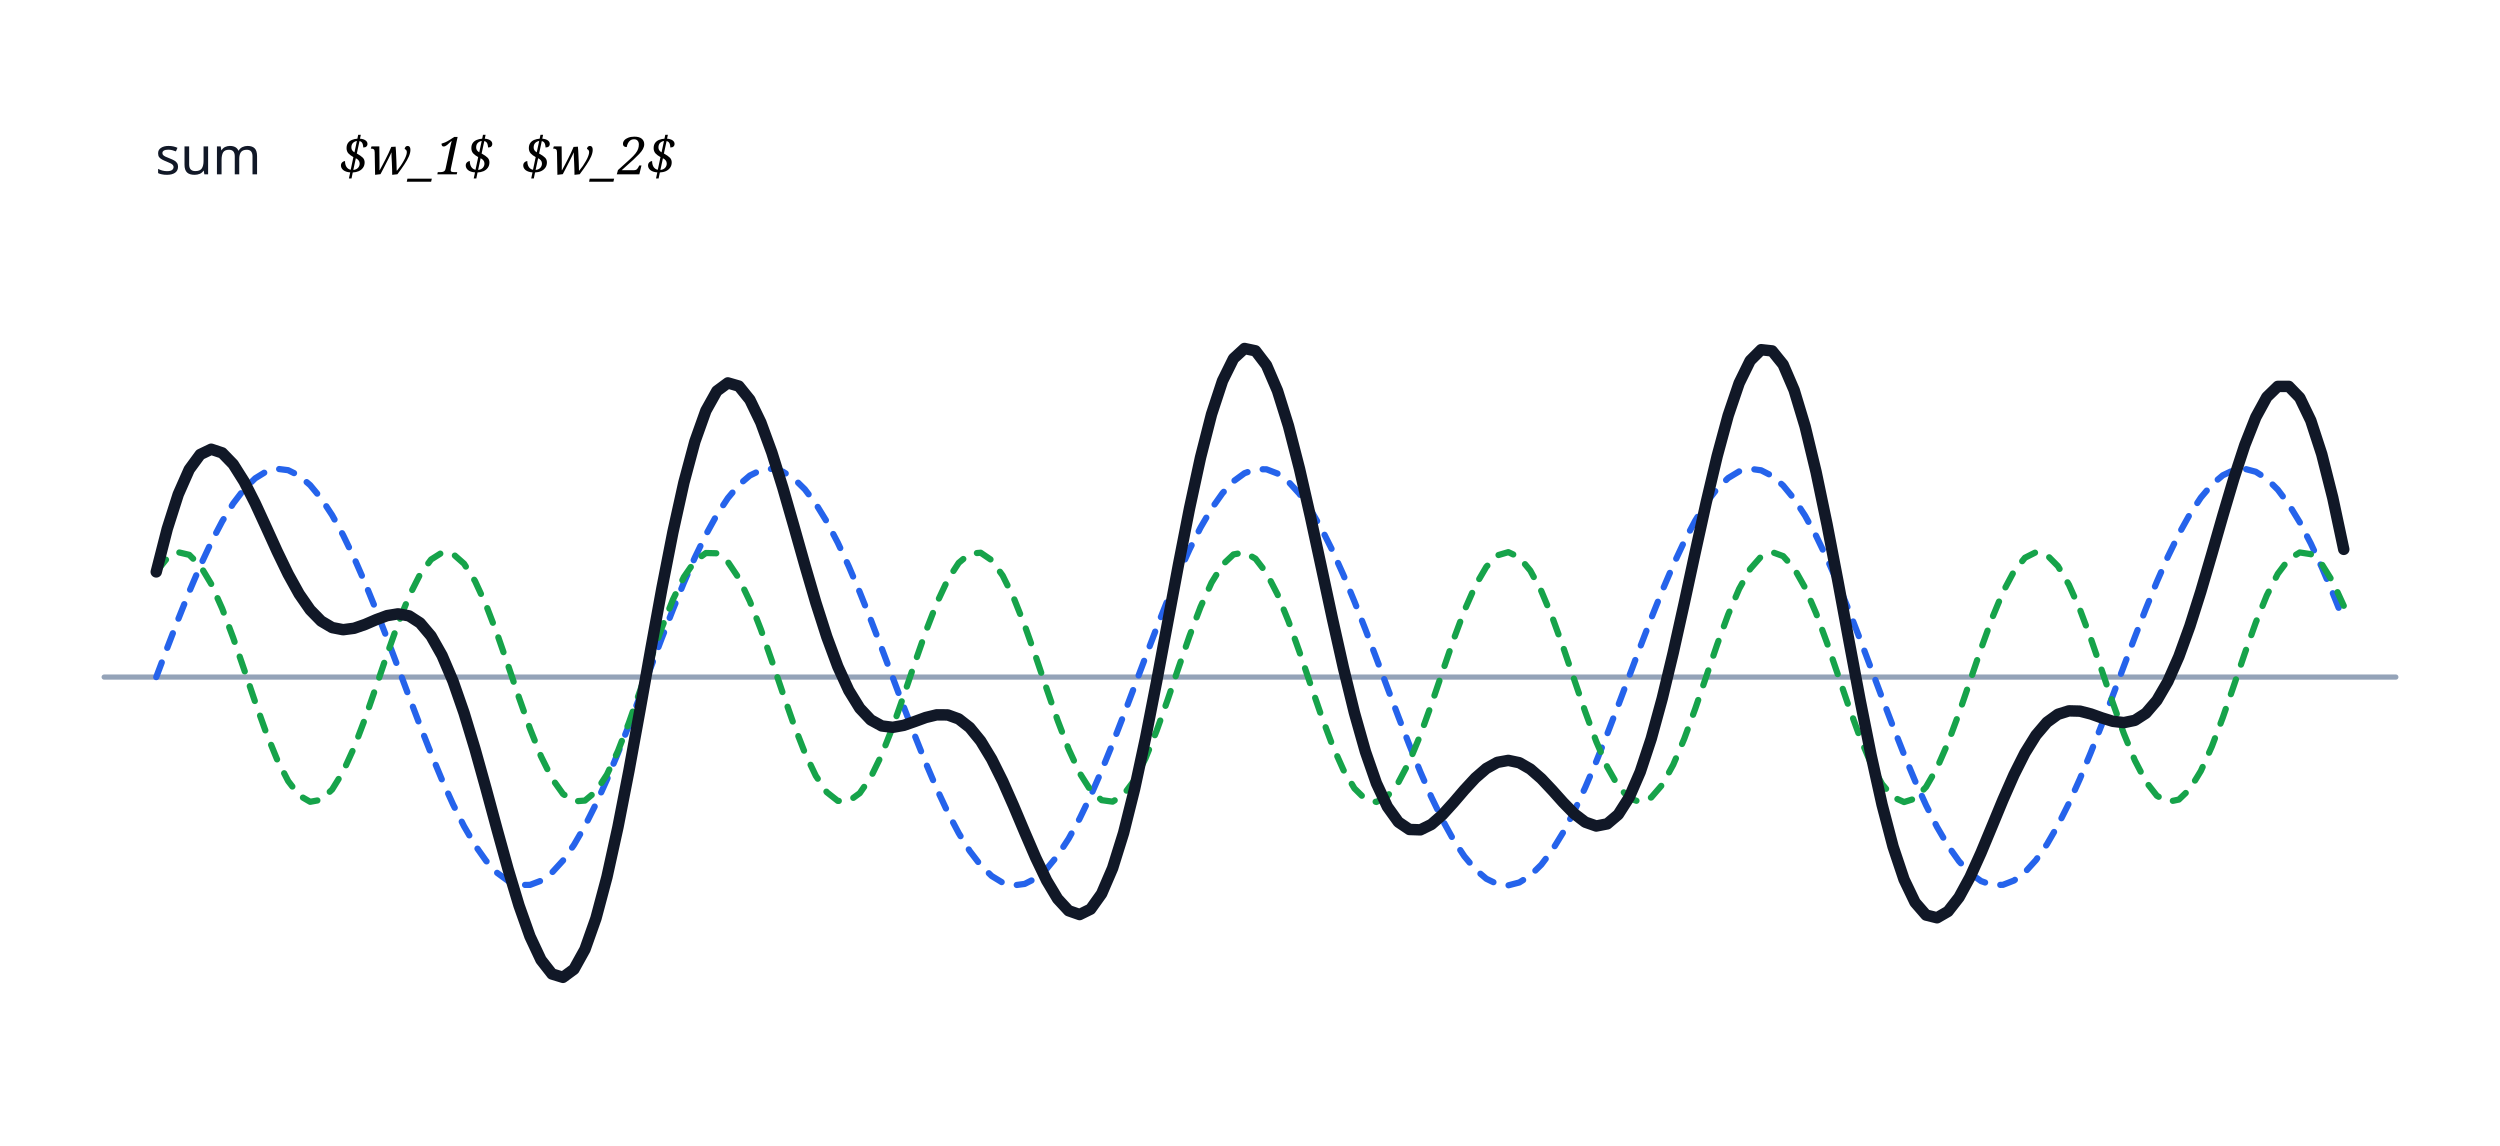
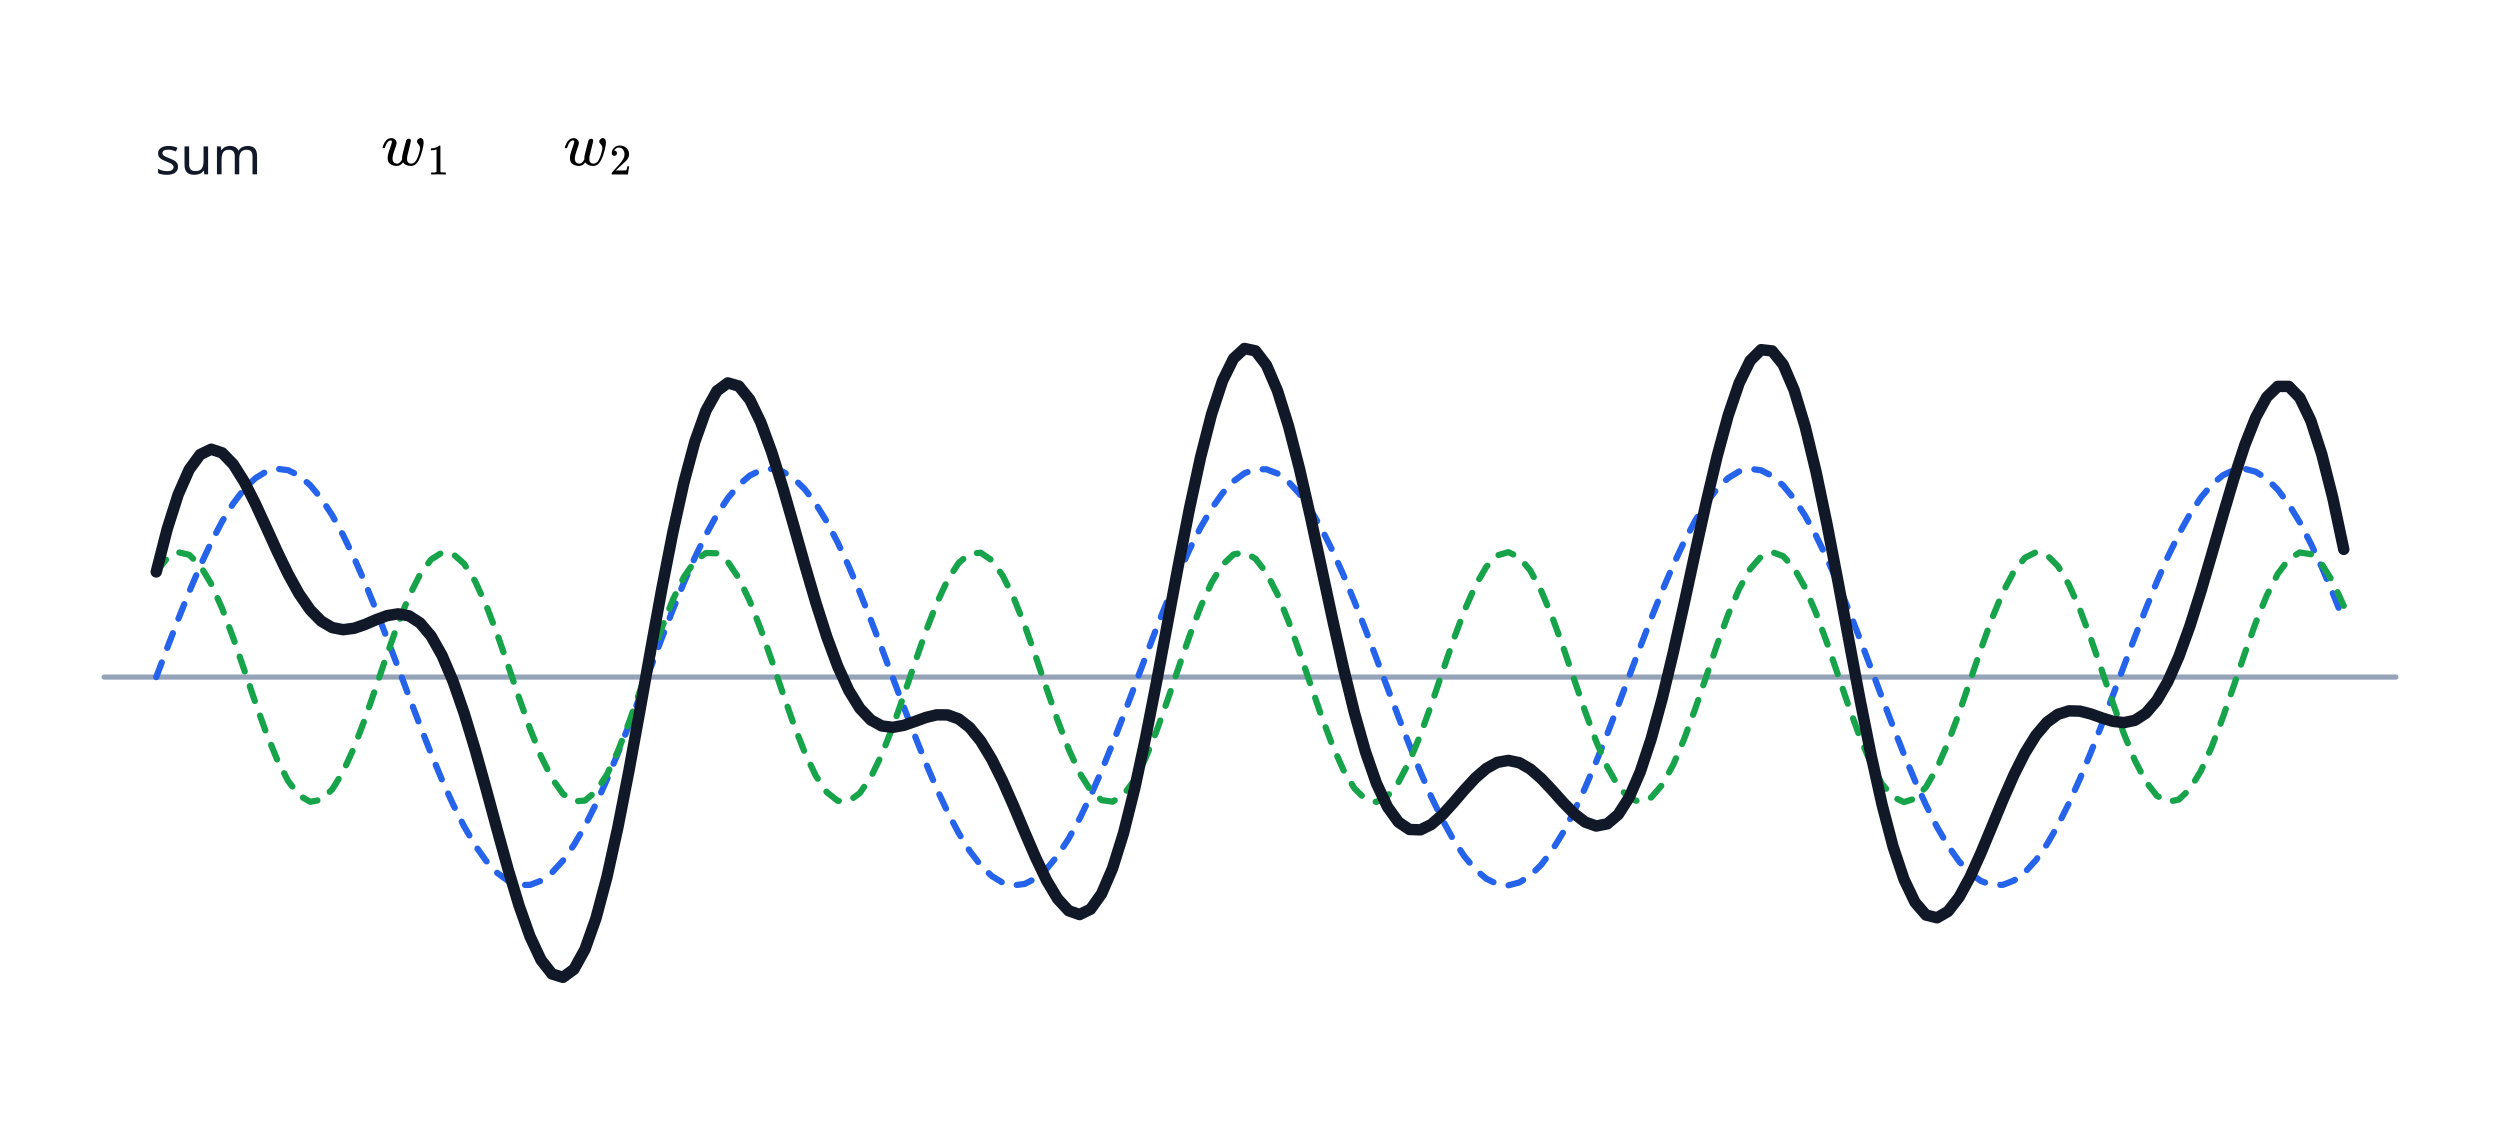
<svg xmlns="http://www.w3.org/2000/svg" width="480" height="220" viewBox="0 0 480 220">
  <line x1="20" y1="130" x2="460" y2="130" stroke="#94a3b8" stroke-width="1" stroke-opacity="1" stroke-linecap="round" stroke-linejoin="round" fill="none" fill-opacity="1" opacity="1" />
  <path d="M 30 130 L 32.111 124.39 L 34.221 118.892 L 36.332 113.613 L 38.442 108.657 L 40.553 104.124 L 42.663 100.102 L 44.774 96.671 L 46.884 93.898 L 48.995 91.84 L 51.106 90.535 L 53.216 90.011 L 55.327 90.276 L 57.437 91.327 L 59.548 93.143 L 61.658 95.687 L 63.769 98.909 L 65.879 102.745 L 67.99 107.12 L 70.101 111.948 L 72.211 117.132 L 74.322 122.571 L 76.432 128.156 L 78.543 133.778 L 80.653 139.325 L 82.764 144.688 L 84.874 149.761 L 86.985 154.443 L 89.095 158.641 L 91.206 162.274 L 93.317 165.269 L 95.427 167.567 L 97.538 169.122 L 99.648 169.904 L 101.759 169.898 L 103.869 169.103 L 105.98 167.534 L 108.09 165.225 L 110.201 162.218 L 112.312 158.575 L 114.422 154.368 L 116.533 149.678 L 118.643 144.6 L 120.754 139.233 L 122.864 133.684 L 124.975 128.062 L 127.085 122.478 L 129.196 117.043 L 131.307 111.864 L 133.417 107.043 L 135.528 102.676 L 137.638 98.849 L 139.749 95.638 L 141.859 93.106 L 143.97 91.303 L 146.08 90.266 L 148.191 90.013 L 150.302 90.551 L 152.412 91.868 L 154.523 93.939 L 156.633 96.723 L 158.744 100.165 L 160.854 104.196 L 162.965 108.737 L 165.075 113.699 L 167.186 118.982 L 169.296 124.484 L 171.407 130.094 L 173.518 135.703 L 175.628 141.199 L 177.739 146.473 L 179.849 151.422 L 181.96 155.948 L 184.07 159.961 L 186.181 163.381 L 188.291 166.142 L 190.402 168.188 L 192.513 169.48 L 194.623 169.991 L 196.734 169.712 L 198.844 168.648 L 200.955 166.82 L 203.065 164.265 L 205.176 161.032 L 207.286 157.186 L 209.397 152.802 L 211.508 147.968 L 213.618 142.779 L 215.729 137.337 L 217.839 131.75 L 219.95 126.128 L 222.06 120.583 L 224.171 115.224 L 226.281 110.158 L 228.392 105.483 L 230.503 101.293 L 232.613 97.67 L 234.724 94.686 L 236.834 92.401 L 238.945 90.858 L 241.055 90.089 L 243.166 90.109 L 245.276 90.917 L 247.387 92.498 L 249.497 94.82 L 251.608 97.838 L 253.719 101.491 L 255.829 105.707 L 257.94 110.404 L 260.05 115.488 L 262.161 120.858 L 264.271 126.41 L 266.382 132.032 L 268.492 137.615 L 270.603 143.046 L 272.714 148.22 L 274.824 153.034 L 276.935 157.393 L 279.045 161.21 L 281.156 164.41 L 283.266 166.93 L 285.377 168.72 L 287.487 169.745 L 289.598 169.985 L 291.709 169.434 L 293.819 168.103 L 295.93 166.02 L 298.04 163.225 L 300.151 159.773 L 302.261 155.732 L 304.372 151.183 L 306.482 146.215 L 308.593 140.927 L 310.704 135.423 L 312.814 129.811 L 314.925 124.204 L 317.035 118.711 L 319.146 113.441 L 321.256 108.498 L 323.367 103.98 L 325.477 99.977 L 327.588 96.567 L 329.698 93.818 L 331.809 91.784 L 333.92 90.505 L 336.03 90.007 L 338.141 90.299 L 340.251 91.376 L 342.362 93.217 L 344.472 95.784 L 346.583 99.028 L 348.693 102.884 L 350.804 107.275 L 352.915 112.116 L 355.025 117.311 L 357.136 122.756 L 359.246 128.344 L 361.357 133.966 L 363.467 139.508 L 365.578 144.863 L 367.688 149.924 L 369.799 154.592 L 371.91 158.773 L 374.02 162.385 L 376.131 165.358 L 378.241 167.631 L 380.352 169.161 L 382.462 169.917 L 384.573 169.884 L 386.683 169.062 L 388.794 167.469 L 390.905 165.135 L 393.015 162.106 L 395.126 158.443 L 397.236 154.218 L 399.347 149.514 L 401.457 144.424 L 403.568 139.05 L 405.678 133.496 L 407.789 127.873 L 409.899 122.293 L 412.01 116.865 L 414.121 111.696 L 416.231 106.889 L 418.342 102.539 L 420.452 98.731 L 422.563 95.542 L 424.673 93.034 L 426.784 91.256 L 428.894 90.244 L 431.005 90.018 L 433.116 90.582 L 435.226 91.925 L 437.337 94.021 L 439.447 96.828 L 441.558 100.291 L 443.668 104.34 L 445.779 108.897 L 447.889 113.871 L 450 119.164" stroke="#2563eb" stroke-width="1.2" stroke-opacity="1" stroke-dasharray="3 3" stroke-linecap="round" stroke-linejoin="round" fill="none" fill-opacity="1" opacity="1" />
  <path d="M 30 109.805 L 32.111 107.148 L 34.221 106.03 L 36.332 106.528 L 38.442 108.607 L 40.553 112.127 L 42.663 116.852 L 44.774 122.462 L 46.884 128.58 L 48.995 134.794 L 51.106 140.685 L 53.216 145.856 L 55.327 149.959 L 57.437 152.717 L 59.548 153.944 L 61.658 153.558 L 63.769 151.585 L 65.879 148.158 L 67.99 143.507 L 70.101 137.946 L 72.211 131.85 L 74.322 125.629 L 76.432 119.703 L 78.543 114.47 L 80.653 110.284 L 82.764 107.426 L 84.874 106.089 L 86.985 106.363 L 89.095 108.23 L 91.206 111.563 L 93.317 116.139 L 95.427 121.648 L 97.538 127.72 L 99.648 133.946 L 101.759 139.906 L 103.869 145.199 L 105.98 149.467 L 108.09 152.424 L 110.201 153.87 L 112.312 153.708 L 114.422 151.948 L 116.533 148.71 L 118.643 144.211 L 120.754 138.755 L 122.864 132.709 L 124.975 126.48 L 127.085 120.488 L 129.196 115.138 L 131.307 110.788 L 133.417 107.733 L 135.528 106.179 L 137.638 106.229 L 139.749 107.881 L 141.859 111.023 L 143.97 115.443 L 146.08 120.845 L 148.191 126.863 L 150.302 133.093 L 152.412 139.114 L 154.523 144.521 L 156.633 148.95 L 158.744 152.102 L 160.854 153.765 L 162.965 153.827 L 165.075 152.283 L 167.186 149.238 L 169.296 144.897 L 171.407 139.552 L 173.518 133.564 L 175.628 127.336 L 177.739 121.287 L 179.849 115.825 L 181.96 111.318 L 184.07 108.07 L 186.181 106.299 L 188.291 106.125 L 190.402 107.56 L 192.513 110.507 L 194.623 114.767 L 196.734 120.053 L 198.844 126.01 L 200.955 132.235 L 203.065 138.31 L 205.176 143.825 L 207.286 148.408 L 209.397 151.752 L 211.508 153.629 L 213.618 153.915 L 215.729 152.589 L 217.839 149.742 L 219.95 145.564 L 222.06 140.338 L 224.171 134.415 L 226.281 128.195 L 228.392 122.096 L 230.503 116.53 L 232.613 111.871 L 234.724 108.434 L 236.834 106.45 L 238.945 106.053 L 241.055 107.269 L 243.166 110.016 L 245.276 114.11 L 247.387 119.275 L 249.497 125.162 L 251.608 131.375 L 253.719 137.495 L 255.829 143.111 L 257.94 147.843 L 260.05 151.373 L 262.161 153.463 L 264.271 153.972 L 266.382 152.866 L 268.492 150.219 L 270.603 146.21 L 272.714 141.109 L 274.824 135.26 L 276.935 129.056 L 279.045 122.916 L 281.156 117.252 L 283.266 112.448 L 285.377 108.827 L 287.487 106.632 L 289.598 106.011 L 291.709 107.007 L 293.819 109.552 L 295.93 113.474 L 298.04 118.51 L 300.151 124.32 L 302.261 130.513 L 304.372 136.671 L 306.482 142.38 L 308.593 147.255 L 310.704 150.967 L 312.814 153.266 L 314.925 153.998 L 317.035 153.113 L 319.146 150.671 L 321.256 146.836 L 323.367 141.867 L 325.477 136.098 L 327.588 129.918 L 329.698 123.744 L 331.809 117.992 L 333.92 113.048 L 336.03 109.247 L 338.141 106.843 L 340.251 106 L 342.362 106.774 L 344.472 109.113 L 346.583 112.859 L 348.693 117.76 L 350.804 123.486 L 352.915 129.65 L 355.025 135.838 L 357.136 141.633 L 359.246 146.644 L 361.357 150.533 L 363.467 153.04 L 365.578 153.993 L 367.688 153.331 L 369.799 151.096 L 371.91 147.44 L 374.02 142.609 L 376.131 136.928 L 378.241 130.781 L 380.352 124.581 L 382.462 118.746 L 384.573 113.67 L 386.683 109.693 L 388.794 107.085 L 390.905 106.021 L 393.015 106.572 L 395.126 108.702 L 397.236 112.267 L 399.347 117.026 L 401.457 122.66 L 403.568 128.788 L 405.678 134.998 L 407.789 140.871 L 409.899 146.012 L 412.01 150.074 L 414.121 152.783 L 416.231 153.958 L 418.342 153.518 L 420.452 151.494 L 422.563 148.021 L 424.673 143.335 L 426.784 137.75 L 428.894 131.643 L 431.005 125.425 L 433.116 119.515 L 435.226 114.312 L 437.337 110.166 L 439.447 107.356 L 441.558 106.072 L 443.668 106.4 L 445.779 108.318 L 447.889 111.697 L 450 116.309" stroke="#16a34a" stroke-width="1.2" stroke-opacity="1" stroke-dasharray="3 3" stroke-linecap="round" stroke-linejoin="round" fill="none" fill-opacity="1" opacity="1" />
  <path d="M 30 109.805 L 32.111 101.538 L 34.221 94.922 L 36.332 90.14 L 38.442 87.264 L 40.553 86.251 L 42.663 86.954 L 44.774 89.133 L 46.884 92.479 L 48.995 96.634 L 51.106 101.22 L 53.216 105.867 L 55.327 110.235 L 57.437 114.044 L 59.548 117.087 L 61.658 119.245 L 63.769 120.494 L 65.879 120.903 L 67.99 120.627 L 70.101 119.894 L 72.211 118.982 L 74.322 118.2 L 76.432 117.859 L 78.543 118.248 L 80.653 119.609 L 82.764 122.114 L 84.874 125.849 L 86.985 130.806 L 89.095 136.871 L 91.206 143.837 L 93.317 151.408 L 95.427 159.215 L 97.538 166.843 L 99.648 173.85 L 101.759 179.804 L 103.869 184.301 L 105.98 187.001 L 108.09 187.648 L 110.201 186.088 L 112.312 182.283 L 114.422 176.316 L 116.533 168.389 L 118.643 158.811 L 120.754 147.988 L 122.864 136.393 L 124.975 124.542 L 127.085 112.966 L 129.196 102.181 L 131.307 92.652 L 133.417 84.777 L 135.528 78.855 L 137.638 75.078 L 139.749 73.519 L 141.859 74.129 L 143.97 76.747 L 146.08 81.11 L 148.191 86.876 L 150.302 93.643 L 152.412 100.982 L 154.523 108.46 L 156.633 115.673 L 158.744 122.267 L 160.854 127.961 L 162.965 132.564 L 165.075 135.982 L 167.186 138.221 L 169.296 139.381 L 171.407 139.647 L 173.518 139.267 L 175.628 138.534 L 177.739 137.76 L 179.849 137.247 L 181.96 137.266 L 184.07 138.03 L 186.181 139.68 L 188.291 142.267 L 190.402 145.749 L 192.513 149.987 L 194.623 154.758 L 196.734 159.766 L 198.844 164.658 L 200.955 169.056 L 203.065 172.575 L 205.176 174.857 L 207.286 175.594 L 209.397 174.554 L 211.508 171.597 L 213.618 166.693 L 215.729 159.926 L 217.839 151.491 L 219.95 141.692 L 222.06 130.921 L 224.171 119.639 L 226.281 108.352 L 228.392 97.579 L 230.503 87.823 L 232.613 79.542 L 234.724 73.121 L 236.834 68.851 L 238.945 66.911 L 241.055 67.358 L 243.166 70.125 L 245.276 75.028 L 247.387 81.773 L 249.497 89.982 L 251.608 99.213 L 253.719 108.986 L 255.829 118.818 L 257.94 128.247 L 260.05 136.861 L 262.161 144.321 L 264.271 150.382 L 266.382 154.898 L 268.492 157.834 L 270.603 159.257 L 272.714 159.33 L 274.824 158.294 L 276.935 156.448 L 279.045 154.125 L 281.156 151.662 L 283.266 149.378 L 285.377 147.547 L 287.487 146.377 L 289.598 145.996 L 291.709 146.44 L 293.819 147.655 L 295.93 149.494 L 298.04 151.735 L 300.151 154.093 L 302.261 156.245 L 304.372 157.854 L 306.482 158.595 L 308.593 158.182 L 310.704 156.39 L 312.814 153.078 L 314.925 148.202 L 317.035 141.824 L 319.146 134.112 L 321.256 125.334 L 323.367 115.847 L 325.477 106.075 L 327.588 96.485 L 329.698 87.562 L 331.809 79.775 L 333.92 73.553 L 336.03 69.253 L 338.141 67.142 L 340.251 67.376 L 342.362 69.991 L 344.472 74.897 L 346.583 81.887 L 348.693 90.644 L 350.804 100.761 L 352.915 111.767 L 355.025 123.149 L 357.136 134.389 L 359.246 144.988 L 361.357 154.499 L 363.467 162.548 L 365.578 168.857 L 367.688 173.255 L 369.799 175.687 L 371.91 176.213 L 374.02 174.994 L 376.131 172.286 L 378.241 168.412 L 380.352 163.742 L 382.462 158.663 L 384.573 153.553 L 386.683 148.756 L 388.794 144.554 L 390.905 141.155 L 393.015 138.678 L 395.126 137.145 L 397.236 136.484 L 399.347 136.54 L 401.457 137.084 L 403.568 137.838 L 405.678 138.494 L 407.789 138.744 L 409.899 138.305 L 412.01 136.938 L 414.121 134.479 L 416.231 130.846 L 418.342 126.057 L 420.452 120.225 L 422.563 113.563 L 424.673 106.369 L 426.784 99.006 L 428.894 91.887 L 431.005 85.443 L 433.116 80.098 L 435.226 76.238 L 437.337 74.187 L 439.447 74.184 L 441.558 76.363 L 443.668 80.74 L 445.779 87.215 L 447.889 95.568 L 450 105.473" stroke="#111827" stroke-width="2.2" stroke-opacity="1" stroke-linecap="round" stroke-linejoin="round" fill="none" fill-opacity="1" opacity="1" />
  <text x="40" y="30" font-family="sans-serif" font-size="10" font-weight="normal" fill="#111827" text-anchor="middle" dominant-baseline="middle">sum</text>
-   <text text-anchor="middle" dominant-baseline="middle" x="80" y="30" font-family="serif" font-size="10" font-style="italic" fill="#000">$w_1$</text>
-   <text text-anchor="middle" dominant-baseline="middle" x="115" y="30" font-family="serif" font-size="10" font-style="italic" fill="#000">$w_2$</text>
+   <svg x="73" y="26.5" width="14" height="7" overflow="visible">
+     <svg style="vertical-align: -0.339ex;" width="100%" height="100%" role="img" focusable="false" viewBox="0 -443 1152.6 593">
+       <g stroke="currentColor" fill="currentColor" stroke-width="0" transform="scale(1,-1)">
+         <g data-mml-node="math">
+           <g data-mml-node="msub">
+             <g data-mml-node="mi">
+               <path data-c="1D464" d="M580 385Q580 406 599 424T641 443Q659 443 674 425T690 368Q690 339 671 253Q656 197 644 161T609 80T554 12T482 -11Q438 -11 404 5T355 48Q354 47 352 44Q311 -11 252 -11Q226 -11 202 -5T155 14T118 53T104 116Q104 170 138 262T173 379Q173 380 173 381Q173 390 173 393T169 400T158 404H154Q131 404 112 385T82 344T65 302T57 280Q55 278 41 278H27Q21 284 21 287Q21 293 29 315T52 366T96 418T161 441Q204 441 227 416T250 358Q250 340 217 250T184 111Q184 65 205 46T258 26Q301 26 334 87L339 96V119Q339 122 339 128T340 136T341 143T342 152T345 165T348 182T354 206T362 238T373 281Q402 395 406 404Q419 431 449 431Q468 431 475 421T483 402Q483 389 454 274T422 142Q420 131 420 107V100Q420 85 423 71T442 42T487 26Q558 26 600 148Q609 171 620 213T632 273Q632 306 619 325T593 357T580 385Z" />
+             </g>
+             <g data-mml-node="mn" transform="translate(749,-150) scale(0.707)">
+               <path data-c="31" d="M213 578L200 573Q186 568 160 563T102 556H83V602H102Q149 604 189 617T245 641T273 663Q275 666 285 666Q294 666 302 660V361L303 61Q310 54 315 52T339 48T401 46H427V0H416Q395 3 257 3Q121 3 100 0H88V46H114Q136 46 152 46T177 47T193 50T201 52T207 57T213 61V578Z" />
+             </g>
+           </g>
+         </g>
+       </g>
+     </svg>
+   </svg>
+   <svg x="108" y="26.5" width="14" height="7" overflow="visible">
+     <svg style="vertical-align: -0.339ex;" width="100%" height="100%" role="img" focusable="false" viewBox="0 -443 1152.6 593">
+       <g stroke="currentColor" fill="currentColor" stroke-width="0" transform="scale(1,-1)">
+         <g data-mml-node="math">
+           <g data-mml-node="msub">
+             <g data-mml-node="mi">
+               <path data-c="1D464" d="M580 385Q580 406 599 424T641 443Q659 443 674 425T690 368Q690 339 671 253Q656 197 644 161T609 80T554 12T482 -11Q438 -11 404 5T355 48Q354 47 352 44Q311 -11 252 -11Q226 -11 202 -5T155 14T118 53T104 116Q104 170 138 262T173 379Q173 380 173 381Q173 390 173 393T169 400T158 404H154Q131 404 112 385T82 344T65 302T57 280Q55 278 41 278H27Q21 284 21 287Q21 293 29 315T52 366T96 418T161 441Q204 441 227 416T250 358Q250 340 217 250T184 111Q184 65 205 46T258 26Q301 26 334 87L339 96V119Q339 122 339 128T340 136T341 143T342 152T345 165T348 182T354 206T362 238T373 281Q402 395 406 404Q419 431 449 431Q468 431 475 421T483 402Q483 389 454 274T422 142Q420 131 420 107V100Q420 85 423 71T442 42T487 26Q558 26 600 148Q609 171 620 213T632 273Q632 306 619 325T593 357T580 385Z" />
+             </g>
+             <g data-mml-node="mn" transform="translate(749,-150) scale(0.707)">
+               <path data-c="32" d="M109 429Q82 429 66 447T50 491Q50 562 103 614T235 666Q326 666 387 610T449 465Q449 422 429 383T381 315T301 241Q265 210 201 149L142 93L218 92Q375 92 385 97Q392 99 409 186V189H449V186Q448 183 436 95T421 3V0H50V19V31Q50 38 56 46T86 81Q115 113 136 137Q145 147 170 174T204 211T233 244T261 278T284 308T305 340T320 369T333 401T340 431T343 464Q343 527 309 573T212 619Q179 619 154 602T119 569T109 550Q109 549 114 549Q132 549 151 535T170 489Q170 464 154 447T109 429Z" />
+             </g>
+           </g>
+         </g>
+       </g>
+     </svg>
+   </svg>
</svg>
